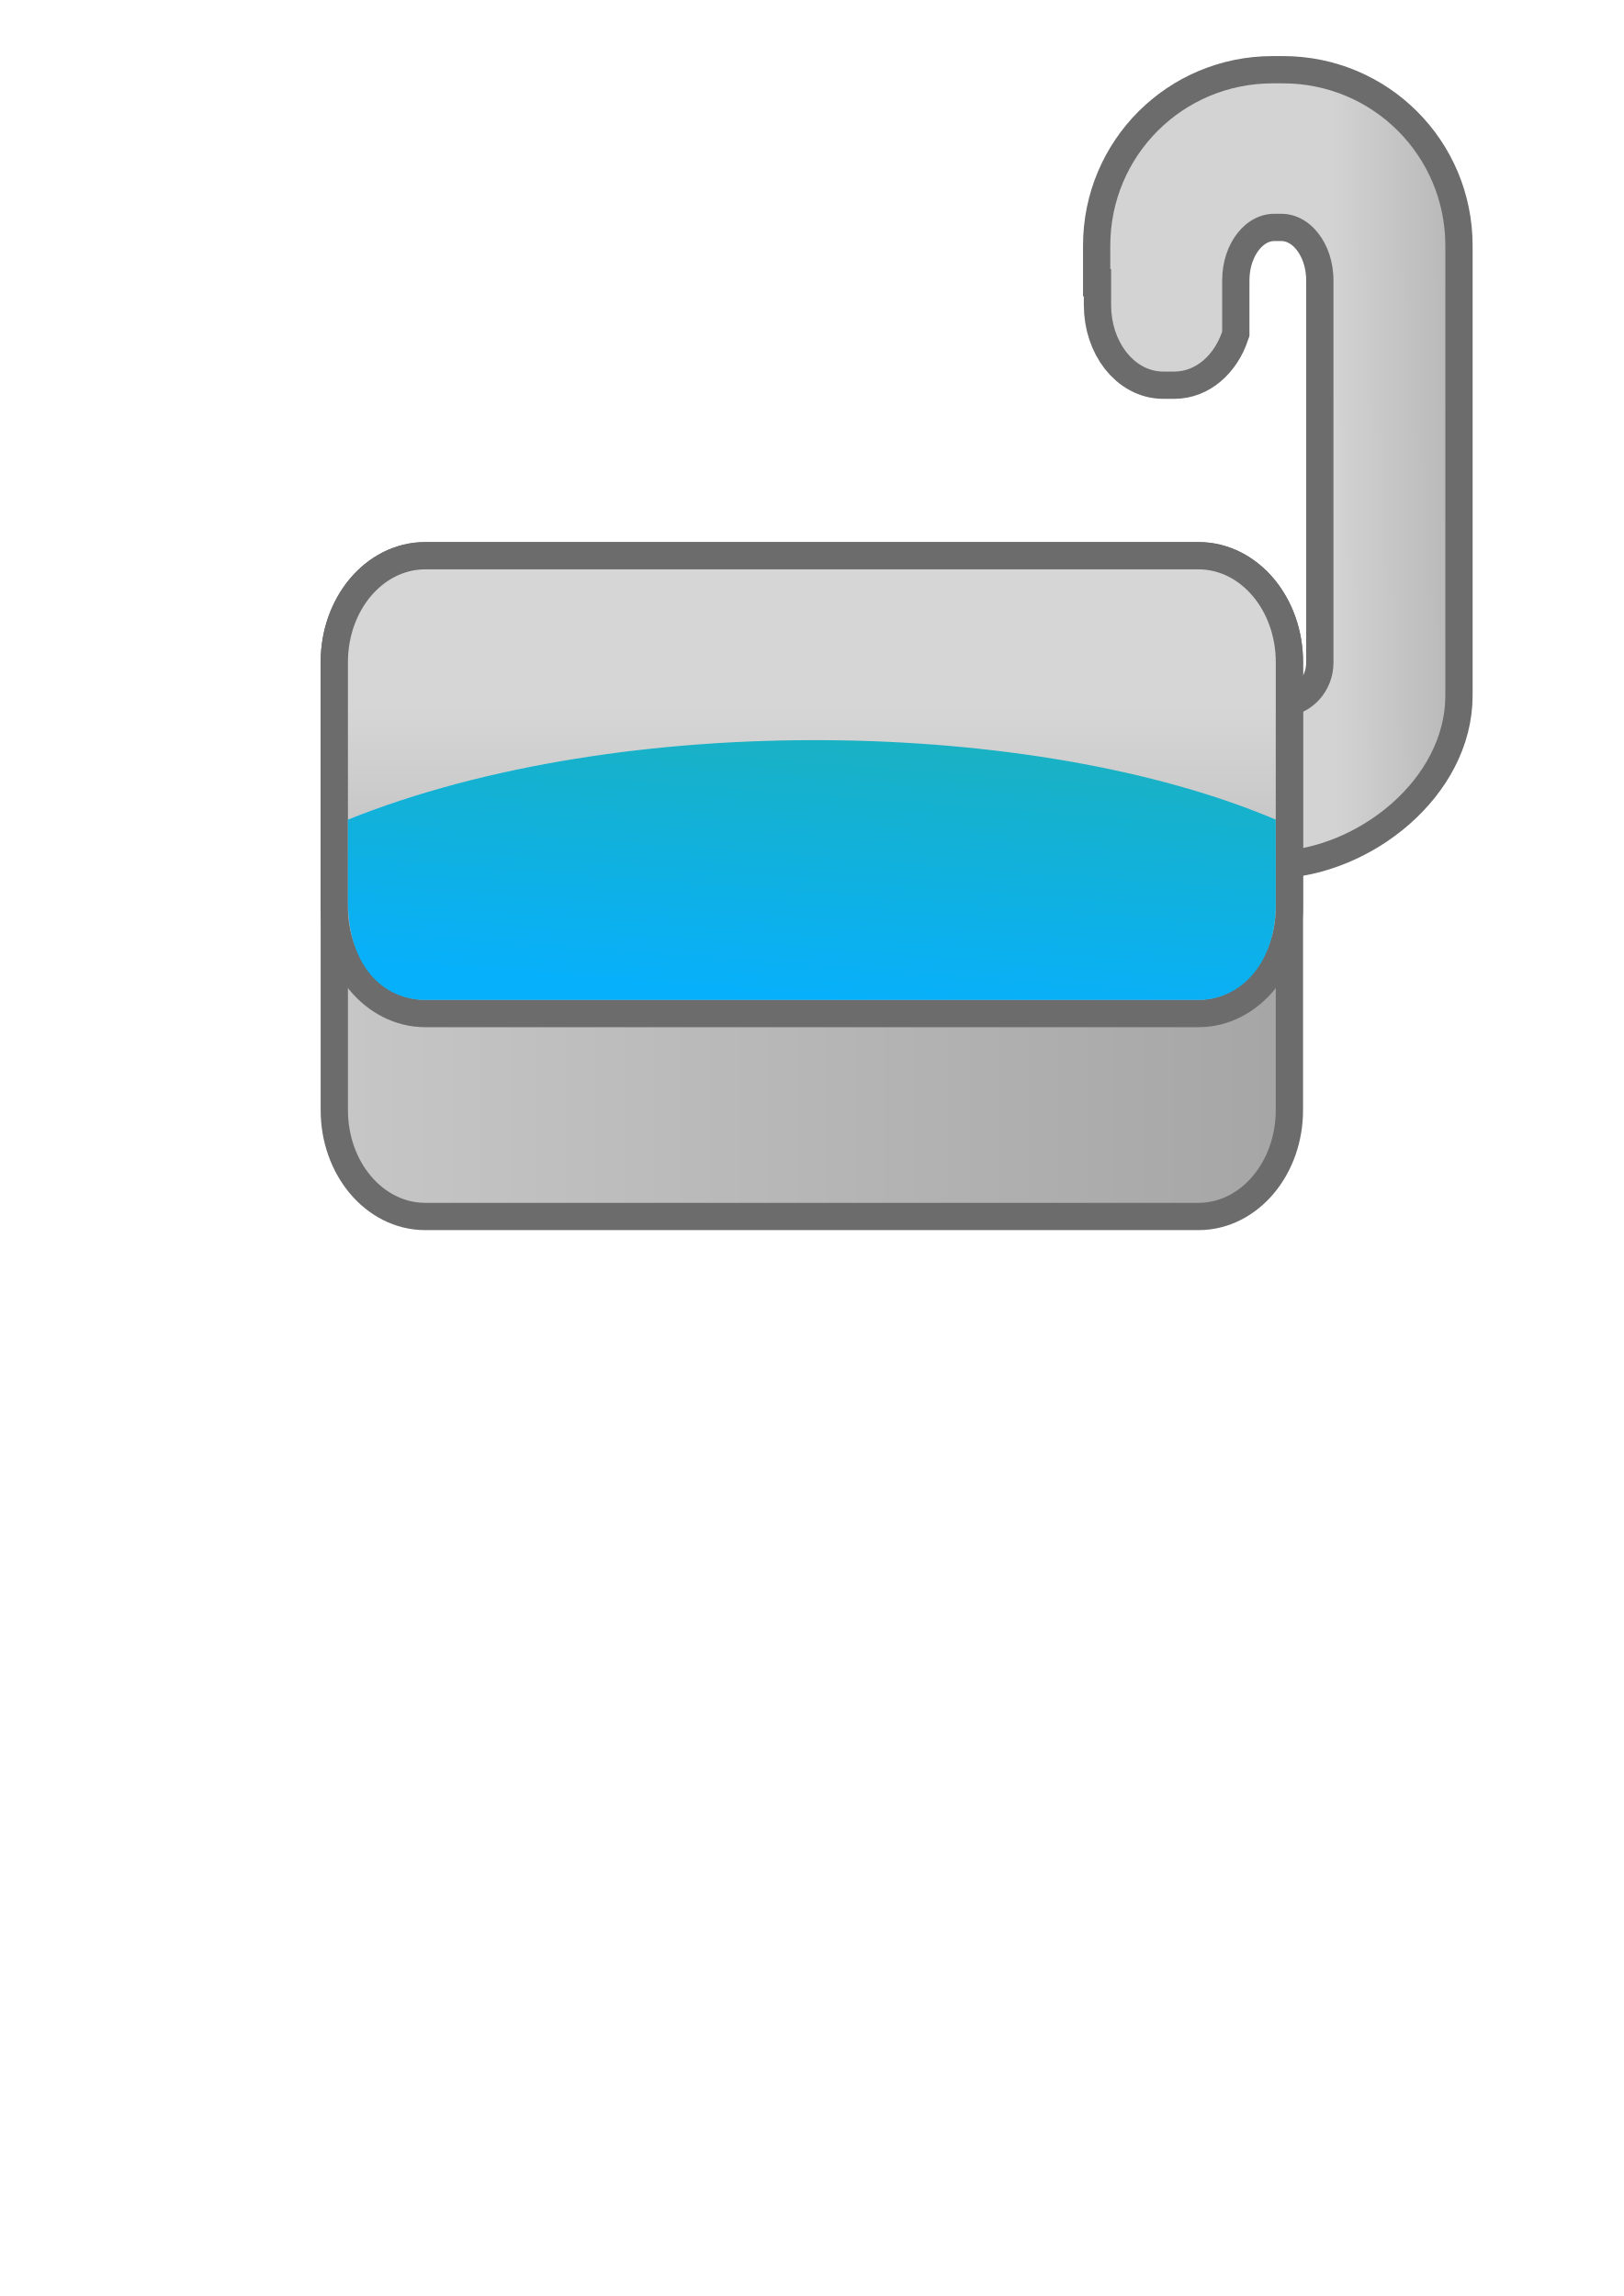
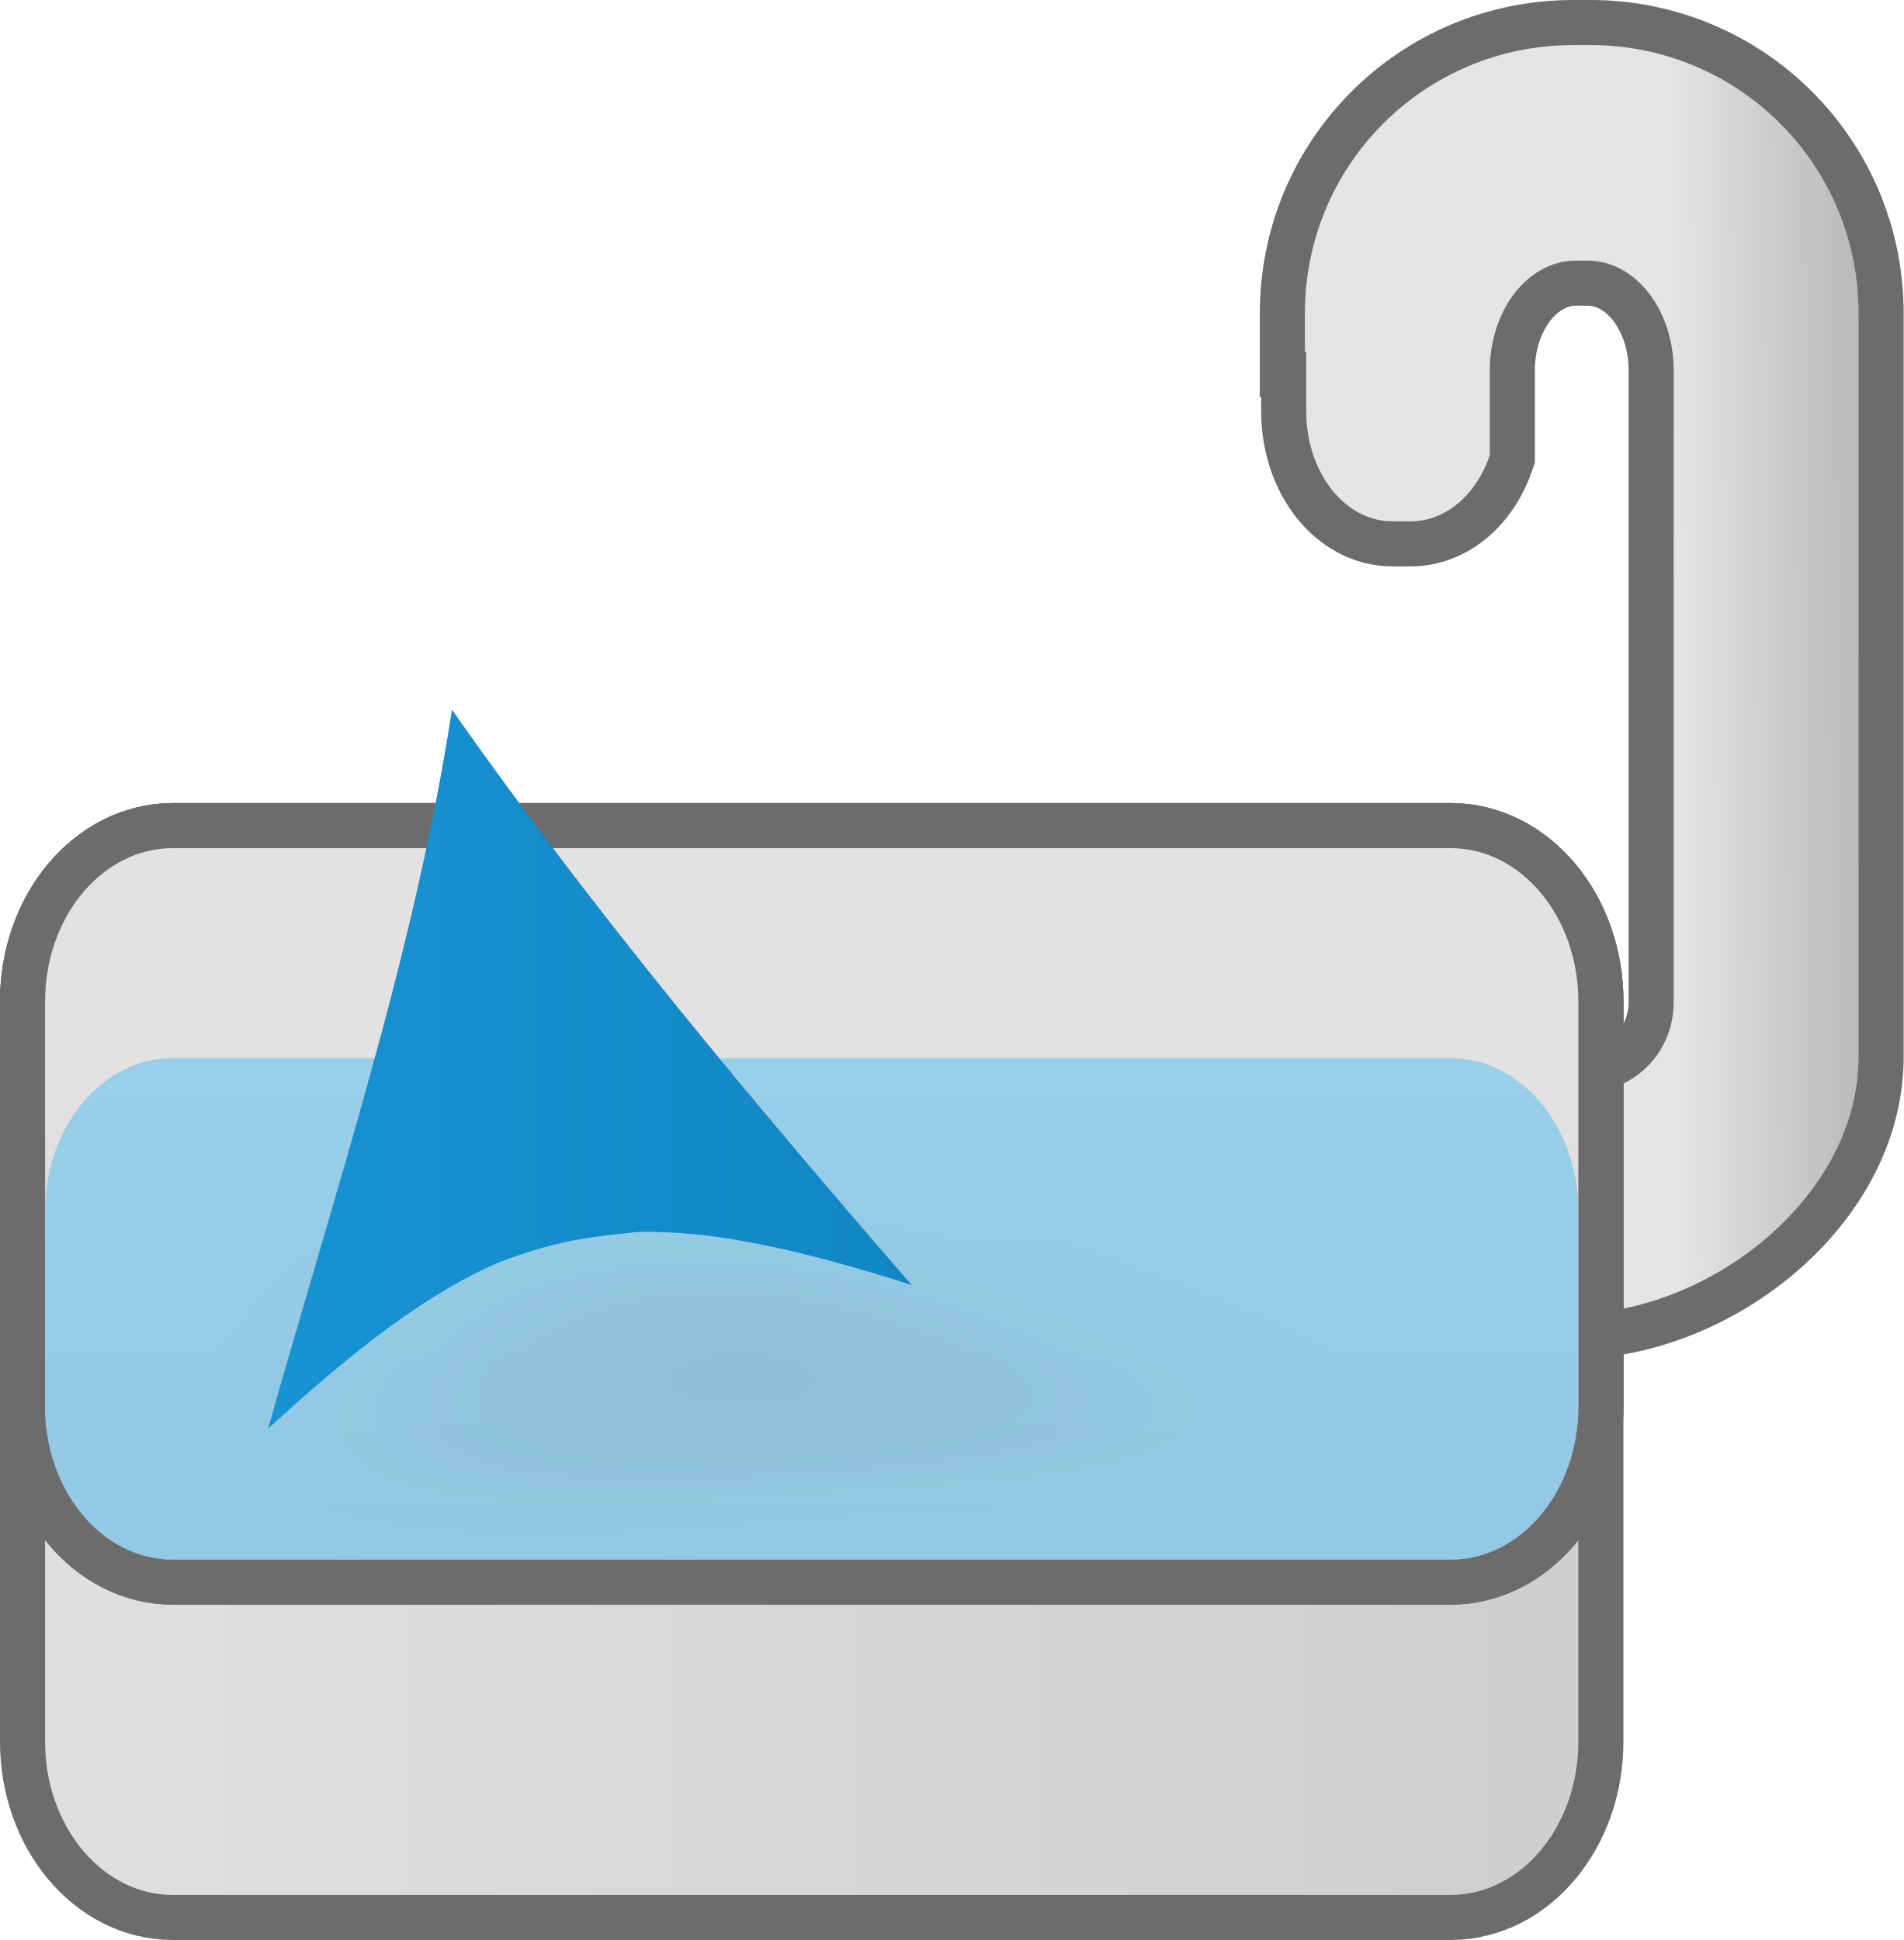
- <svg xmlns="http://www.w3.org/2000/svg" xmlns:xlink="http://www.w3.org/1999/xlink" width="210mm" height="297mm" viewBox="0 0 210 297" version="1.1" id="svg1">
+ <svg xmlns="http://www.w3.org/2000/svg" xmlns:xlink="http://www.w3.org/1999/xlink" width="148.987mm" height="151.869mm" viewBox="0 0 148.987 151.869" version="1.1" id="svg1" xml:space="preserve">
  <defs id="defs1">
+     <linearGradient id="linearGradient24">
+       <stop style="stop-color:#1793d1;stop-opacity:1;" offset="0" id="stop24" />
+       <stop style="stop-color:#1286c5;stop-opacity:1;" offset="1" id="stop25" />
+     </linearGradient>
+     <linearGradient id="linearGradient21">
+       <stop style="stop-color:#e2e2e2;stop-opacity:1;" offset="0" id="stop20" />
+       <stop style="stop-color:#cccccc;stop-opacity:1;" offset="1" id="stop21" />
+     </linearGradient>
    <linearGradient id="linearGradient18">
-       <stop style="stop-color:#c7c7c7;stop-opacity:1;" offset="0" id="stop18" />
-       <stop style="stop-color:#a5a5a5;stop-opacity:1;" offset="1" id="stop19" />
+       <stop style="stop-color:#e0e0e0;stop-opacity:1;" offset="0" id="stop18" />
+       <stop style="stop-color:#cecece;stop-opacity:1;" offset="1" id="stop19" />
    </linearGradient>
    <linearGradient id="linearGradient16">
-       <stop style="stop-color:#d3d3d3;stop-opacity:1;" offset="0" id="stop16" />
+       <stop style="stop-color:#e5e5e5;stop-opacity:1;" offset="0" id="stop16" />
      <stop style="stop-color:#bababa;stop-opacity:1;" offset="1" id="stop17" />
-     </linearGradient>
-     <linearGradient id="linearGradient13">
-       <stop style="stop-color:#21b2ac;stop-opacity:1;" offset="0" id="stop13" />
-       <stop style="stop-color:#07b0fb;stop-opacity:1;" offset="1" id="stop14" />
    </linearGradient>
    <linearGradient id="linearGradient10">
      <stop style="stop-color:#d6d6d6;stop-opacity:1;" offset="0" id="stop10" />
      <stop style="stop-color:#979797;stop-opacity:1;" offset="1" id="stop11" />
    </linearGradient>
    <linearGradient xlink:href="#linearGradient10" id="linearGradient11" x1="105" y1="91.464" x2="105" y2="155.595" gradientUnits="userSpaceOnUse" />
-     <linearGradient xlink:href="#linearGradient13" id="linearGradient14" x1="106.363" y1="99.899" x2="105" y2="129.344" gradientUnits="userSpaceOnUse" gradientTransform="matrix(1,0,0,1.63466,0,-82.0893)" />
    <linearGradient xlink:href="#linearGradient16" id="linearGradient17" x1="172.462" y1="60.995" x2="186.931" y2="60.881" gradientUnits="userSpaceOnUse" />
    <linearGradient xlink:href="#linearGradient18" id="linearGradient19" x1="41.472" y1="114.621" x2="168.528" y2="114.621" gradientUnits="userSpaceOnUse" />
+     <linearGradient x1="112.499" y1="6.137" x2="112.499" y2="129.347" id="path1082_2_" gradientUnits="userSpaceOnUse" gradientTransform="translate(287,-83)">
+       <stop id="stop193" style="stop-color:#ffffff;stop-opacity:0" offset="0" />
+       <stop id="stop195" style="stop-color:#ffffff;stop-opacity:0.275" offset="1" />
+       <midPointStop offset="0" style="stop-color:#FFFFFF" id="midPointStop197" />
+       <midPointStop offset="0.5" style="stop-color:#FFFFFF" id="midPointStop199" />
+       <midPointStop offset="1" style="stop-color:#000000" id="midPointStop201" />
+     </linearGradient>
+     <linearGradient x1="541.335" y1="104.507" x2="606.912" y2="303.14" id="linearGradient2544" xlink:href="#path1082_2_" gradientUnits="userSpaceOnUse" gradientTransform="matrix(-0.3937741,0,0,0.393752,357.5197,122.0015)" />
+     <linearGradient id="linearGradient3388">
+       <stop id="stop3390" style="stop-color:#000000;stop-opacity:0" offset="0" />
+       <stop id="stop3392" style="stop-color:#000000;stop-opacity:0.371" offset="1" />
+     </linearGradient>
+     <linearGradient x1="490.723" y1="237.724" x2="490.723" y2="183.964" id="linearGradient4416" xlink:href="#linearGradient3388" gradientUnits="userSpaceOnUse" gradientTransform="matrix(0.749107,0,0,0.749107,-35.45986,91.44108)" />
+     <linearGradient xlink:href="#linearGradient21" id="linearGradient11-0" x1="105" y1="91.464" x2="105" y2="155.595" gradientUnits="userSpaceOnUse" gradientTransform="translate(1.8888184e-6)" />
+     <linearGradient xlink:href="#linearGradient24" id="linearGradient25" x1="69.744" y1="93.954" x2="390.875" y2="93.954" gradientUnits="userSpaceOnUse" />
+     <linearGradient xlink:href="#linearGradient24" id="linearGradient26" gradientUnits="userSpaceOnUse" x1="69.744" y1="93.954" x2="390.875" y2="93.954" />
+     <filter style="color-interpolation-filters:sRGB" id="filter27" x="-0.507" y="-0.454" width="2.013" height="1.907">
+       <feGaussianBlur stdDeviation="55.294" id="feGaussianBlur27" />
+     </filter>
  </defs>
-   <g id="layer1">
-     <path id="rect2" style="opacity:1;fill:url(#linearGradient17);fill-opacity:1;stroke:#6c6c6c;stroke-width:7.056;stroke-linecap:round;stroke-opacity:1;paint-order:stroke fill markers" d="m 164.598,10.782 c -11.634,0 -21,9.366 -21,21 v 3.022 h 0.106 v 4.651 c 0,4.769 3.004,8.608 6.736,8.608 h 1.451 c 2.775,0 5.143,-2.127 6.177,-5.176 v -6.623 c 0,-4.769 3.004,-8.608 6.736,-8.608 h 0.922 c 3.732,0 6.736,3.839 6.736,8.608 v 49.465 c 0,3.499 -2.599,7.063 -7.462,7.148 v 17.241 c 10.708,-0.364 21.931,-9.375 21.931,-20.136 V 31.781 c 0,-11.634 -9.366,-21 -21,-21 z" />
-     <rect style="opacity:1;fill:url(#linearGradient19);fill-opacity:1;stroke:#6c6c6c;stroke-width:7.056;stroke-linecap:round;stroke-opacity:1;paint-order:stroke fill markers" id="rect1" width="120" height="81.947" x="45" y="73.648" rx="10" ry="12" />
+   <g id="layer1" transform="translate(-41.47222,-7.253759)">
+     <path id="rect2" style="opacity:1;fill:url(#linearGradient17);stroke:#6c6c6c;stroke-width:7.056;stroke-linecap:round;stroke-opacity:1;paint-order:stroke fill markers" d="m 164.598,10.782 c -11.634,0 -21,9.366 -21,21 v 3.022 h 0.106 v 4.651 c 0,4.769 3.004,8.608 6.736,8.608 h 1.451 c 2.775,0 5.143,-2.127 6.177,-5.176 v -6.623 c 0,-4.769 3.004,-8.608 6.736,-8.608 h 0.922 c 3.732,0 6.736,3.839 6.736,8.608 v 49.465 c 0,3.499 -2.599,7.063 -7.462,7.148 v 17.241 c 10.708,-0.364 21.931,-9.375 21.931,-20.136 V 31.781 c 0,-11.634 -9.366,-21 -21,-21 z" />
+     <rect style="opacity:1;fill:url(#linearGradient19);stroke:#6c6c6c;stroke-width:7.056;stroke-linecap:round;stroke-opacity:1;paint-order:stroke fill markers" id="rect1" width="120" height="81.947" x="45" y="73.648" rx="10" ry="12" />
    <rect style="fill:url(#linearGradient11);fill-opacity:1;stroke:#6c6c6c;stroke-width:7.056;stroke-linecap:round;stroke-opacity:1;paint-order:stroke fill markers" id="rect1-9" width="120" height="55.696" x="45" y="73.648" rx="10" ry="12" />
-     <path id="rect1-9-5" style="fill:url(#linearGradient14);stroke:none;stroke-width:8.625;stroke-linecap:round;stroke-opacity:1;paint-order:stroke fill markers" d="M 45,106.025 45,116.553 c -3.5e-5,8.304 4.46,12.791 10,12.791 H 155 c 5.54,0 10,-4.834 10,-12.377 l -4e-5,-10.942 c -30.883,-13.121 -84.406,-14.289 -120,0 z" />
+     <rect style="fill:url(#linearGradient11-0);fill-opacity:1;stroke:#6c6c6c;stroke-width:7.056;stroke-linecap:round;stroke-opacity:1;paint-order:stroke fill markers;stroke-dasharray:none" id="rect1-9-59" width="120" height="55.696" x="45" y="73.648" rx="10" ry="12" />
+     <rect style="fill:#62c0ee;fill-opacity:0.571;stroke:none;stroke-width:7.056;stroke-linecap:round;stroke-opacity:1;paint-order:stroke fill markers" id="rect1-9-59-0" width="120" height="39.26" x="45" y="90.084" rx="10" ry="12" />
+     <g transform="matrix(0.2441958,0,0,0.07467257,50.32972,104.887)" id="g2424-0" style="opacity:0.093;fill:#000000;filter:url(#filter27)">
+       <g id="g24-4" style="fill:#000000" transform="matrix(0.8157697,0,0,0.8572227,35.99936,49.82205)">
+         <path d="M 161.515,-76.688 C 142.671,39.534 103.229,151.614 69.744,264.597 c 44.611,-38.918 80.191,-64.628 115.485,-79.051 26.497,-9.37 39.369,-11.433 68.421,-14.292 37.898,-0.922 80.804,8.069 137.224,25.128 C 310.563,108.29 231.952,18.939 161.515,-76.688 Z" id="path2518-0" style="fill:#000000;fill-opacity:1;fill-rule:evenodd;stroke:none;stroke-width:1.935" />
+       </g>
+     </g>
+     <g transform="matrix(0.192252,0,0,0.1923922,44.59387,65.8694)" id="g2424" style="stroke:none;stroke-width:3.794;stroke-dasharray:none;stroke-opacity:1">
+       <g id="g24" style="fill:url(#linearGradient25);stroke:none;stroke-width:4.537;stroke-dasharray:none;stroke-opacity:1" transform="matrix(0.8157697,0,0,0.8572227,35.99936,49.82205)">
+         <path d="M 161.515,-76.688 C 142.671,39.534 103.229,151.614 69.744,264.597 c 44.611,-38.918 80.191,-64.628 115.485,-79.051 26.497,-9.37 39.369,-11.433 68.421,-14.292 37.898,-0.922 80.804,8.069 137.224,25.128 C 310.563,108.29 231.952,18.939 161.515,-76.688 Z" id="path2518" style="fill:url(#linearGradient26);fill-opacity:1;fill-rule:evenodd;stroke:none;stroke-width:4.537;stroke-dasharray:none;stroke-opacity:1" />
+       </g>
+     </g>
  </g>
</svg>
